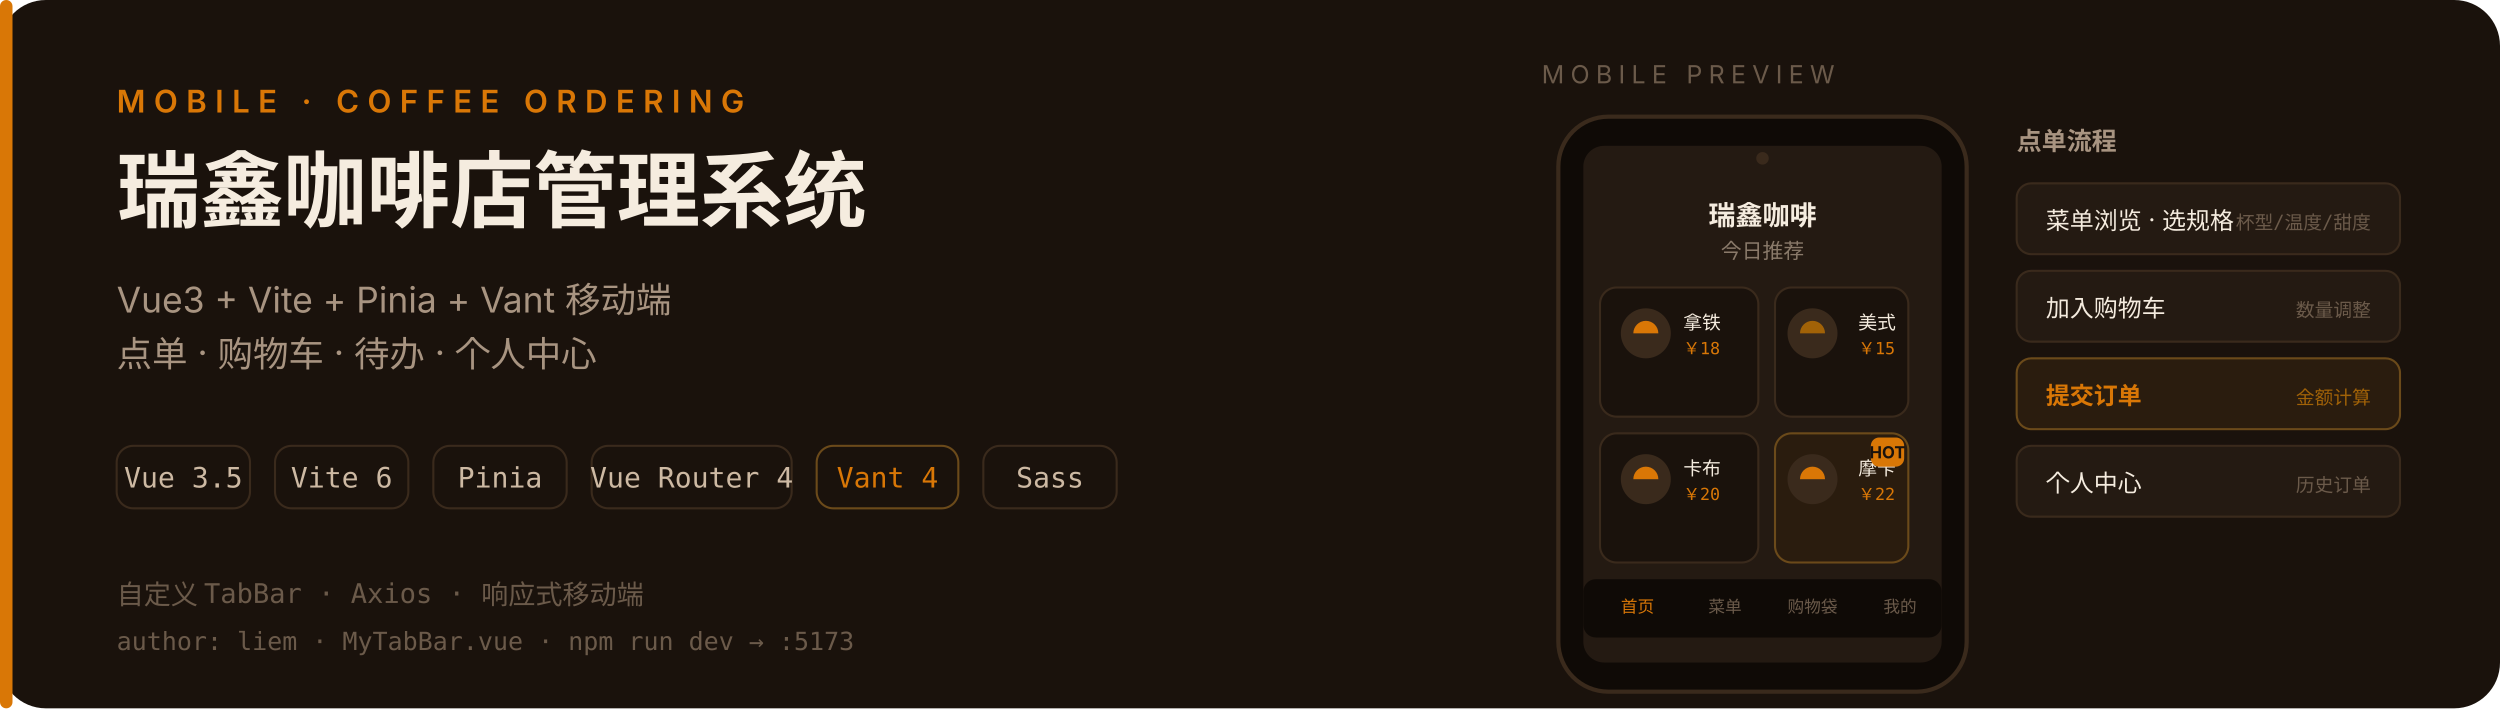
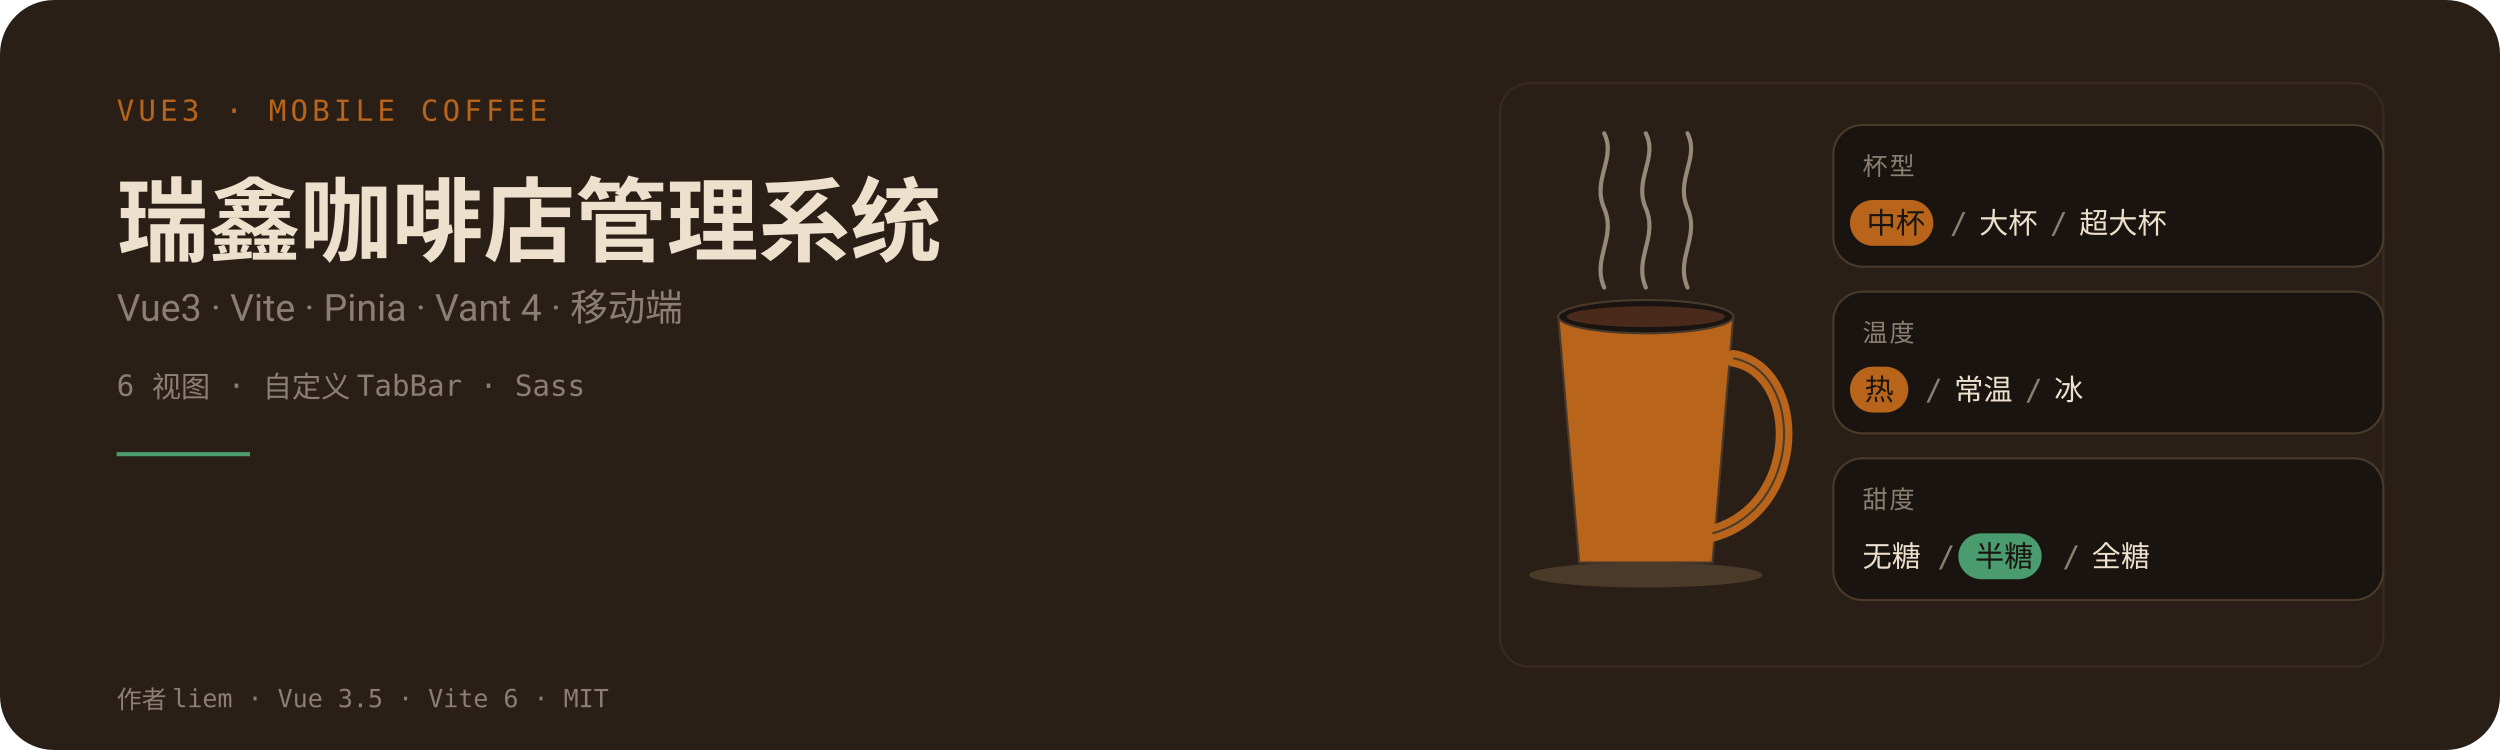
- <svg xmlns="http://www.w3.org/2000/svg" width="1200" height="340" viewBox="0 0 1200 340" role="img" aria-labelledby="t d">
-   <rect width="1200" height="340" rx="22" fill="#1a120c" />
-   <rect x="0" y="0" width="6" height="340" rx="3" fill="#d97706" />
-   <g transform="translate(56,54)" font-family="-apple-system,BlinkMacSystemFont,'Segoe UI','PingFang SC',sans-serif">
-     <text x="0" y="0" font-size="15" letter-spacing="4" fill="#d97706" font-weight="600">MOBILE · COFFEE ORDERING</text>
-     <text x="0" y="52" font-size="40" font-weight="700" fill="#f5ecdf">瑞鑫咖啡店管理系统</text>
-     <text x="0" y="96" font-size="17" fill="#a89481">Vue3 + Vite + Pinia + Vant 移动端</text>
-     <text x="0" y="122" font-size="17" fill="#a89481">点单 · 购物车 · 待办 · 个人中心</text>
-     <g transform="translate(0,160)" font-size="13.5" font-family="ui-monospace,SFMono-Regular,Menlo,monospace">
+ <svg xmlns="http://www.w3.org/2000/svg" viewBox="0 0 1200 360" width="100%" role="img" aria-labelledby="heroTitle heroDesc">
+   <rect x="0" y="0" width="1200" height="360" rx="26" fill="#2A1F17" />
+   <g transform="translate(56 40)">
+     <text x="0" y="18" font-family="ui-monospace, SFMono-Regular, Menlo, Consolas, monospace" font-size="14" letter-spacing="2" fill="#B8651B">VUE3 · MOBILE COFFEE</text>
+     <text x="0" y="82" font-family="-apple-system, BlinkMacSystemFont, 'Segoe UI', Roboto, 'PingFang SC', 'Microsoft YaHei', sans-serif" font-size="44" font-weight="700" fill="#EDE0CC">瑞鑫咖啡店管理系统</text>
+     <text x="0" y="114" font-family="-apple-system, BlinkMacSystemFont, 'Segoe UI', Roboto, 'PingFang SC', 'Microsoft YaHei', sans-serif" font-size="18" fill="#8B7E72">Vue3 · Vite · Pinia · Vant 4 · 移动端</text>
+     <text x="0" y="150" font-family="ui-monospace, SFMono-Regular, Menlo, Consolas, monospace" font-size="14" fill="#8B7E72">6 视图 · 自定义 TabBar · Sass</text>
+     <line x1="0" y1="178" x2="64" y2="178" stroke="#4A9B6E" stroke-width="2" />
+   </g>
+   <g transform="translate(720 40)">
+     <rect x="0" y="0" width="424" height="280" rx="14" fill="none" stroke="#3A2A1F" stroke-width="1" />
+     <g transform="translate(0 20)">
+       <g fill="none" stroke="#EDE0CC" stroke-width="2" stroke-linecap="round" opacity="0.55">
+         <path d="M 50 78 C 44 64, 56 54, 50 40 C 44 26, 56 16, 50 4" />
+         <path d="M 70 78 C 64 64, 76 54, 70 40 C 64 26, 76 16, 70 4" />
+         <path d="M 90 78 C 84 64, 96 54, 90 40 C 84 26, 96 16, 90 4" />
+       </g>
+       <path d="M 28 92 L 112 92 L 102 210 L 38 210 Z" fill="#B8651B" stroke="#4A3A2A" stroke-width="1" />
+       <ellipse cx="70" cy="92" rx="42" ry="8" fill="#1A1410" stroke="#4A3A2A" stroke-width="1" />
+       <ellipse cx="70" cy="92" rx="38" ry="5" fill="#4A2A1A" />
+       <path d="M 112 112 C 146 118, 146 184, 102 196" fill="none" stroke="#B8651B" stroke-width="8" stroke-linecap="round" />
+       <path d="M 112 112 C 146 118, 146 184, 102 196" fill="none" stroke="#4A3A2A" stroke-width="1" />
+       <ellipse cx="70" cy="216" rx="56" ry="6" fill="#4A3A2A" />
+     </g>
+     <g transform="translate(160 20)">
      <g>
-         <rect width="64" height="30" rx="8" fill="none" stroke="#3a2a1c" />
-         <text x="32" y="20" text-anchor="middle" fill="#cdb9a3">Vue 3.5</text>
+         <rect x="0" y="0" width="264" height="68" rx="14" fill="#1A1410" stroke="#4A3A2A" stroke-width="1" />
+         <text x="14" y="24" font-family="ui-monospace, SFMono-Regular, Menlo, Consolas, monospace" font-size="12" letter-spacing="1" fill="#8B7E72">杯型</text>
+         <rect x="8" y="36" width="40" height="22" rx="11" fill="#B8651B" />
+         <text x="16" y="52" font-family="ui-monospace, SFMono-Regular, Menlo, Consolas, monospace" font-size="14" fill="#1A1410">中杯</text>
+         <text x="56" y="52" font-family="ui-monospace, SFMono-Regular, Menlo, Consolas, monospace" font-size="14" fill="#8B7E72">/</text>
+         <text x="70" y="52" font-family="ui-monospace, SFMono-Regular, Menlo, Consolas, monospace" font-size="14" fill="#EDE0CC">大杯</text>
+         <text x="104" y="52" font-family="ui-monospace, SFMono-Regular, Menlo, Consolas, monospace" font-size="14" fill="#8B7E72">/</text>
+         <text x="118" y="52" font-family="ui-monospace, SFMono-Regular, Menlo, Consolas, monospace" font-size="14" fill="#EDE0CC">超大杯</text>
      </g>
-       <g transform="translate(76,0)">
-         <rect width="64" height="30" rx="8" fill="none" stroke="#3a2a1c" />
-         <text x="32" y="20" text-anchor="middle" fill="#cdb9a3">Vite 6</text>
+       <g transform="translate(0 80)">
+         <rect x="0" y="0" width="264" height="68" rx="14" fill="#1A1410" stroke="#4A3A2A" stroke-width="1" />
+         <text x="14" y="24" font-family="ui-monospace, SFMono-Regular, Menlo, Consolas, monospace" font-size="12" letter-spacing="1" fill="#8B7E72">温度</text>
+         <rect x="8" y="36" width="28" height="22" rx="11" fill="#B8651B" />
+         <text x="15" y="52" font-family="ui-monospace, SFMono-Regular, Menlo, Consolas, monospace" font-size="14" fill="#1A1410">热</text>
+         <text x="44" y="52" font-family="ui-monospace, SFMono-Regular, Menlo, Consolas, monospace" font-size="14" fill="#8B7E72">/</text>
+         <text x="58" y="52" font-family="ui-monospace, SFMono-Regular, Menlo, Consolas, monospace" font-size="14" fill="#EDE0CC">常温</text>
+         <text x="92" y="52" font-family="ui-monospace, SFMono-Regular, Menlo, Consolas, monospace" font-size="14" fill="#8B7E72">/</text>
+         <text x="106" y="52" font-family="ui-monospace, SFMono-Regular, Menlo, Consolas, monospace" font-size="14" fill="#EDE0CC">冰</text>
      </g>
-       <g transform="translate(152,0)">
-         <rect width="64" height="30" rx="8" fill="none" stroke="#3a2a1c" />
-         <text x="32" y="20" text-anchor="middle" fill="#cdb9a3">Pinia</text>
-       </g>
-       <g transform="translate(228,0)">
-         <rect width="96" height="30" rx="8" fill="none" stroke="#3a2a1c" />
-         <text x="48" y="20" text-anchor="middle" fill="#cdb9a3">Vue Router 4</text>
-       </g>
-       <g transform="translate(336,0)">
-         <rect width="68" height="30" rx="8" fill="none" stroke="#6b4a1a" />
-         <text x="34" y="20" text-anchor="middle" fill="#d97706">Vant 4</text>
-       </g>
-       <g transform="translate(416,0)">
-         <rect width="64" height="30" rx="8" fill="none" stroke="#3a2a1c" />
-         <text x="32" y="20" text-anchor="middle" fill="#cdb9a3">Sass</text>
-       </g>
-     </g>
-     <text x="0" y="236" font-size="13" font-family="ui-monospace,SFMono-Regular,Menlo,monospace" fill="#6b5a4a">自定义 TabBar · Axios · 响应式移动端</text>
-   </g>
-   <g transform="translate(740,40)" font-family="-apple-system,BlinkMacSystemFont,'Segoe UI','PingFang SC',sans-serif">
-     <text x="0" y="0" font-size="12" letter-spacing="3" fill="#6b5a4a">MOBILE PREVIEW</text>
-     <g transform="translate(8,16)">
-       <rect width="196" height="276" rx="24" fill="#0f0a06" stroke="#3a2a1c" stroke-width="2" />
-       <rect x="12" y="14" width="172" height="248" rx="10" fill="#241a12" />
-       <circle cx="98" cy="20" r="3" fill="#3a2a1c" />
-       <text x="98" y="52" text-anchor="middle" font-size="13" fill="#f5ecdf" font-weight="700">瑞鑫咖啡</text>
-       <text x="98" y="68" text-anchor="middle" font-size="10" fill="#8a7a6a">今日推荐</text>
-       <g transform="translate(20,82)">
-         <rect width="76" height="62" rx="8" fill="#1a120c" stroke="#3a2a1c" />
-         <circle cx="22" cy="22" r="12" fill="#3a2a1c" />
-         <path d="M16,22 a6,6 0 0 1 12,0 z" fill="#d97706" />
-         <text x="40" y="20" font-size="9" fill="#f5ecdf">拿铁</text>
-         <text x="40" y="32" font-size="8" fill="#d97706" font-family="ui-monospace,monospace">￥18</text>
-       </g>
-       <g transform="translate(104,82)">
-         <rect width="64" height="62" rx="8" fill="#1a120c" stroke="#3a2a1c" />
-         <circle cx="18" cy="22" r="12" fill="#3a2a1c" />
-         <path d="M12,22 a6,6 0 0 1 12,0 z" fill="#a16207" />
-         <text x="40" y="20" font-size="9" fill="#f5ecdf">美式</text>
-         <text x="40" y="32" font-size="8" fill="#d97706" font-family="ui-monospace,monospace">￥15</text>
-       </g>
-       <g transform="translate(20,152)">
-         <rect width="76" height="62" rx="8" fill="#1a120c" stroke="#3a2a1c" />
-         <circle cx="22" cy="22" r="12" fill="#3a2a1c" />
-         <path d="M16,22 a6,6 0 0 1 12,0 z" fill="#d97706" />
-         <text x="40" y="20" font-size="9" fill="#f5ecdf">卡布</text>
-         <text x="40" y="32" font-size="8" fill="#d97706" font-family="ui-monospace,monospace">￥20</text>
-       </g>
-       <g transform="translate(104,152)">
-         <rect width="64" height="62" rx="8" fill="#2a1c0e" stroke="#6b4a1a" />
-         <circle cx="18" cy="22" r="12" fill="#3a2a1c" />
-         <path d="M12,22 a6,6 0 0 1 12,0 z" fill="#d97706" />
-         <text x="40" y="20" font-size="9" fill="#f5ecdf">摩卡</text>
-         <text x="40" y="32" font-size="8" fill="#d97706" font-family="ui-monospace,monospace">￥22</text>
-         <rect x="46" y="2" width="16" height="14" rx="4" fill="#d97706" />
-         <text x="54" y="12" text-anchor="middle" font-size="8" fill="#1a120c" font-weight="700">HOT</text>
-       </g>
-       <g transform="translate(12,222)">
-         <rect width="172" height="28" rx="6" fill="#0f0a06" />
-         <g transform="translate(6,4)">
-           <text x="20" y="12" text-anchor="middle" font-size="8" fill="#d97706">首页</text>
-           <text x="62" y="12" text-anchor="middle" font-size="8" fill="#6b5a4a">菜单</text>
-           <text x="104" y="12" text-anchor="middle" font-size="8" fill="#6b5a4a">购物袋</text>
-           <text x="146" y="12" text-anchor="middle" font-size="8" fill="#6b5a4a">我的</text>
-         </g>
-       </g>
-     </g>
-     <g transform="translate(228,16)" font-family="-apple-system,BlinkMacSystemFont,'Segoe UI','PingFang SC',sans-serif">
-       <text x="0" y="16" font-size="12" fill="#a89481" font-weight="600">点单流程</text>
-       <g transform="translate(0,32)">
-         <rect width="184" height="34" rx="7" fill="#241a12" stroke="#3a2a1c" />
-         <text x="14" y="22" font-size="11.5" fill="#f5ecdf">菜单浏览 · 选规格</text>
-         <text x="170" y="22" font-size="9" fill="#6b5a4a" text-anchor="end" font-family="ui-monospace,monospace">杯型/温度/甜度</text>
-       </g>
-       <g transform="translate(0,74)">
-         <rect width="184" height="34" rx="7" fill="#241a12" stroke="#3a2a1c" />
-         <text x="14" y="22" font-size="11.5" fill="#f5ecdf">加入购物车</text>
-         <text x="170" y="22" font-size="9" fill="#6b5a4a" text-anchor="end" font-family="ui-monospace,monospace">数量调整</text>
-       </g>
-       <g transform="translate(0,116)">
-         <rect width="184" height="34" rx="7" fill="#2a1c0e" stroke="#6b4a1a" />
-         <text x="14" y="22" font-size="11.5" fill="#d97706" font-weight="600">提交订单</text>
-         <text x="170" y="22" font-size="9" fill="#a16207" text-anchor="end" font-family="ui-monospace,monospace">金额计算</text>
-       </g>
-       <g transform="translate(0,158)">
-         <rect width="184" height="34" rx="7" fill="#241a12" stroke="#3a2a1c" />
-         <text x="14" y="22" font-size="11.5" fill="#f5ecdf">个人中心</text>
-         <text x="170" y="22" font-size="9" fill="#6b5a4a" text-anchor="end" font-family="ui-monospace,monospace">历史订单</text>
+       <g transform="translate(0 160)">
+         <rect x="0" y="0" width="264" height="68" rx="14" fill="#1A1410" stroke="#4A3A2A" stroke-width="1" />
+         <text x="14" y="24" font-family="ui-monospace, SFMono-Regular, Menlo, Consolas, monospace" font-size="12" letter-spacing="1" fill="#8B7E72">甜度</text>
+         <text x="14" y="52" font-family="ui-monospace, SFMono-Regular, Menlo, Consolas, monospace" font-size="14" fill="#EDE0CC">无糖</text>
+         <text x="50" y="52" font-family="ui-monospace, SFMono-Regular, Menlo, Consolas, monospace" font-size="14" fill="#8B7E72">/</text>
+         <rect x="60" y="36" width="40" height="22" rx="11" fill="#4A9B6E" />
+         <text x="68" y="52" font-family="ui-monospace, SFMono-Regular, Menlo, Consolas, monospace" font-size="14" fill="#1A1410">半糖</text>
+         <text x="110" y="52" font-family="ui-monospace, SFMono-Regular, Menlo, Consolas, monospace" font-size="14" fill="#8B7E72">/</text>
+         <text x="124" y="52" font-family="ui-monospace, SFMono-Regular, Menlo, Consolas, monospace" font-size="14" fill="#EDE0CC">全糖</text>
      </g>
    </g>
  </g>
-   <text x="56" y="312" font-size="12" font-family="ui-monospace,SFMono-Regular,Menlo,monospace" fill="#6b5a4a">author: liem · MyTabBar.vue · npm run dev → :5173</text>
+   <text x="56" y="340" font-family="ui-monospace, SFMono-Regular, Menlo, Consolas, monospace" font-size="12" fill="#8B7E72">作者 liem · Vue 3.5 · Vite 6 · MIT</text>
</svg>
